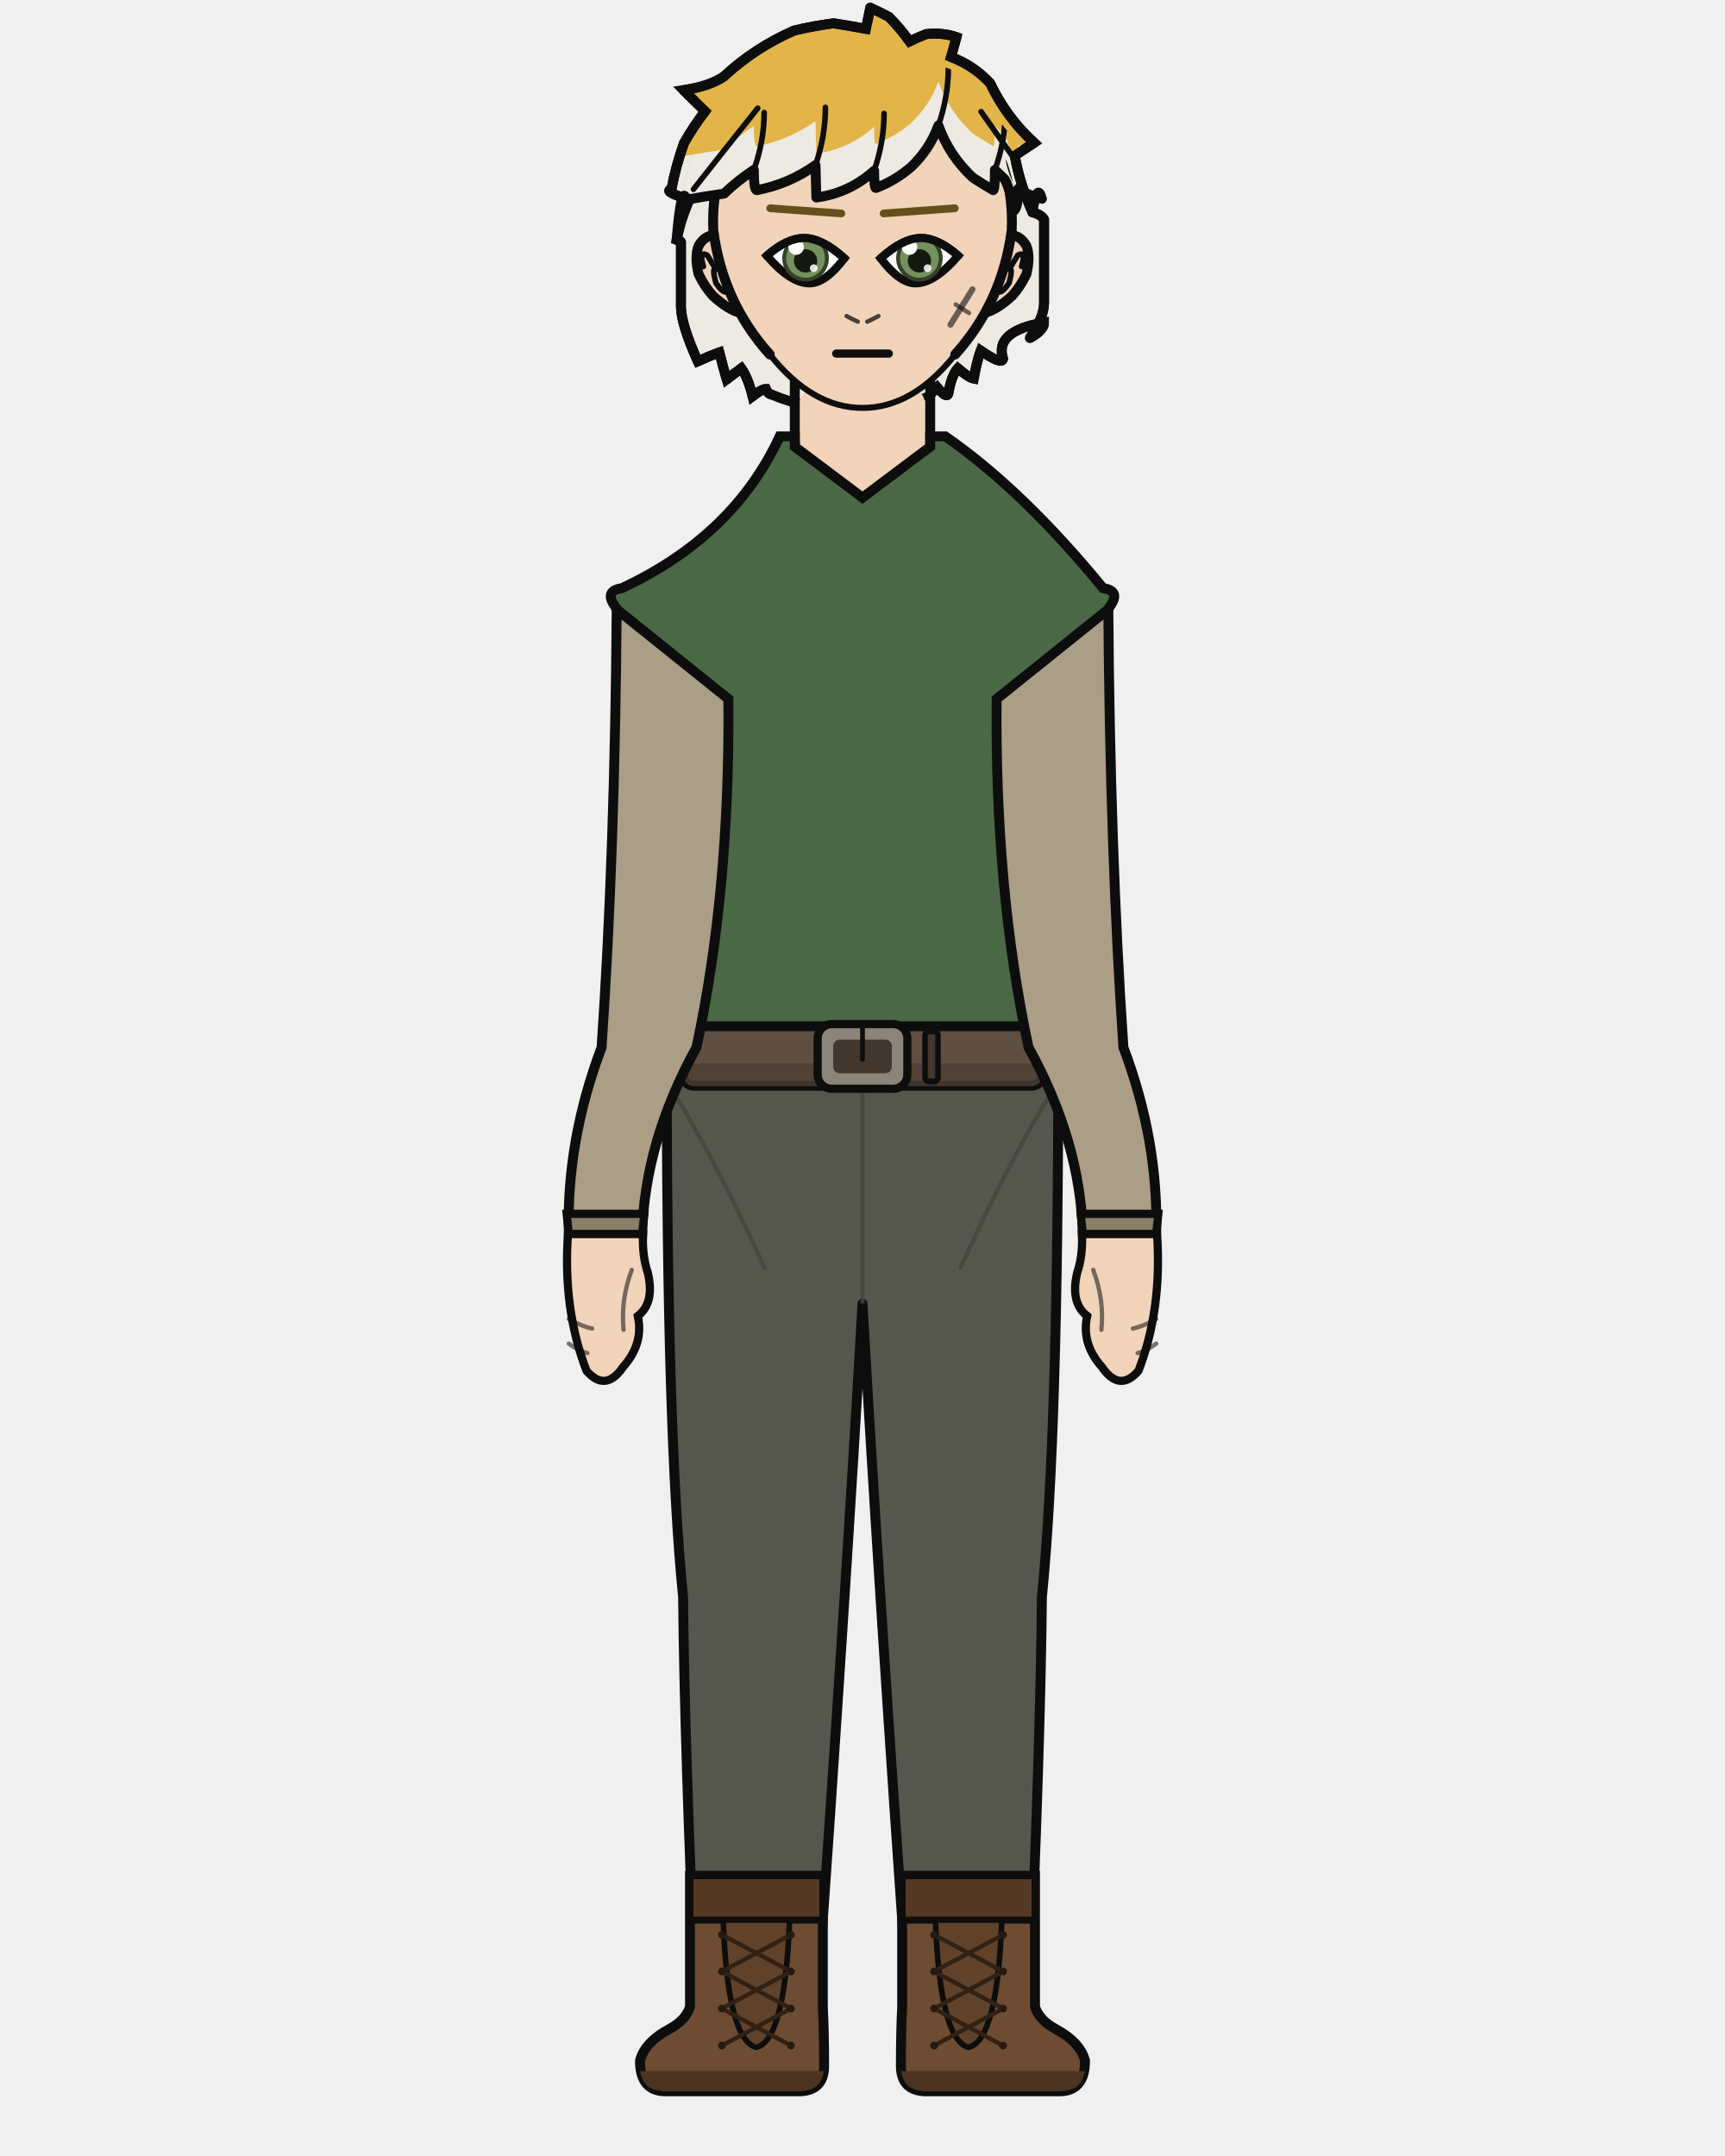
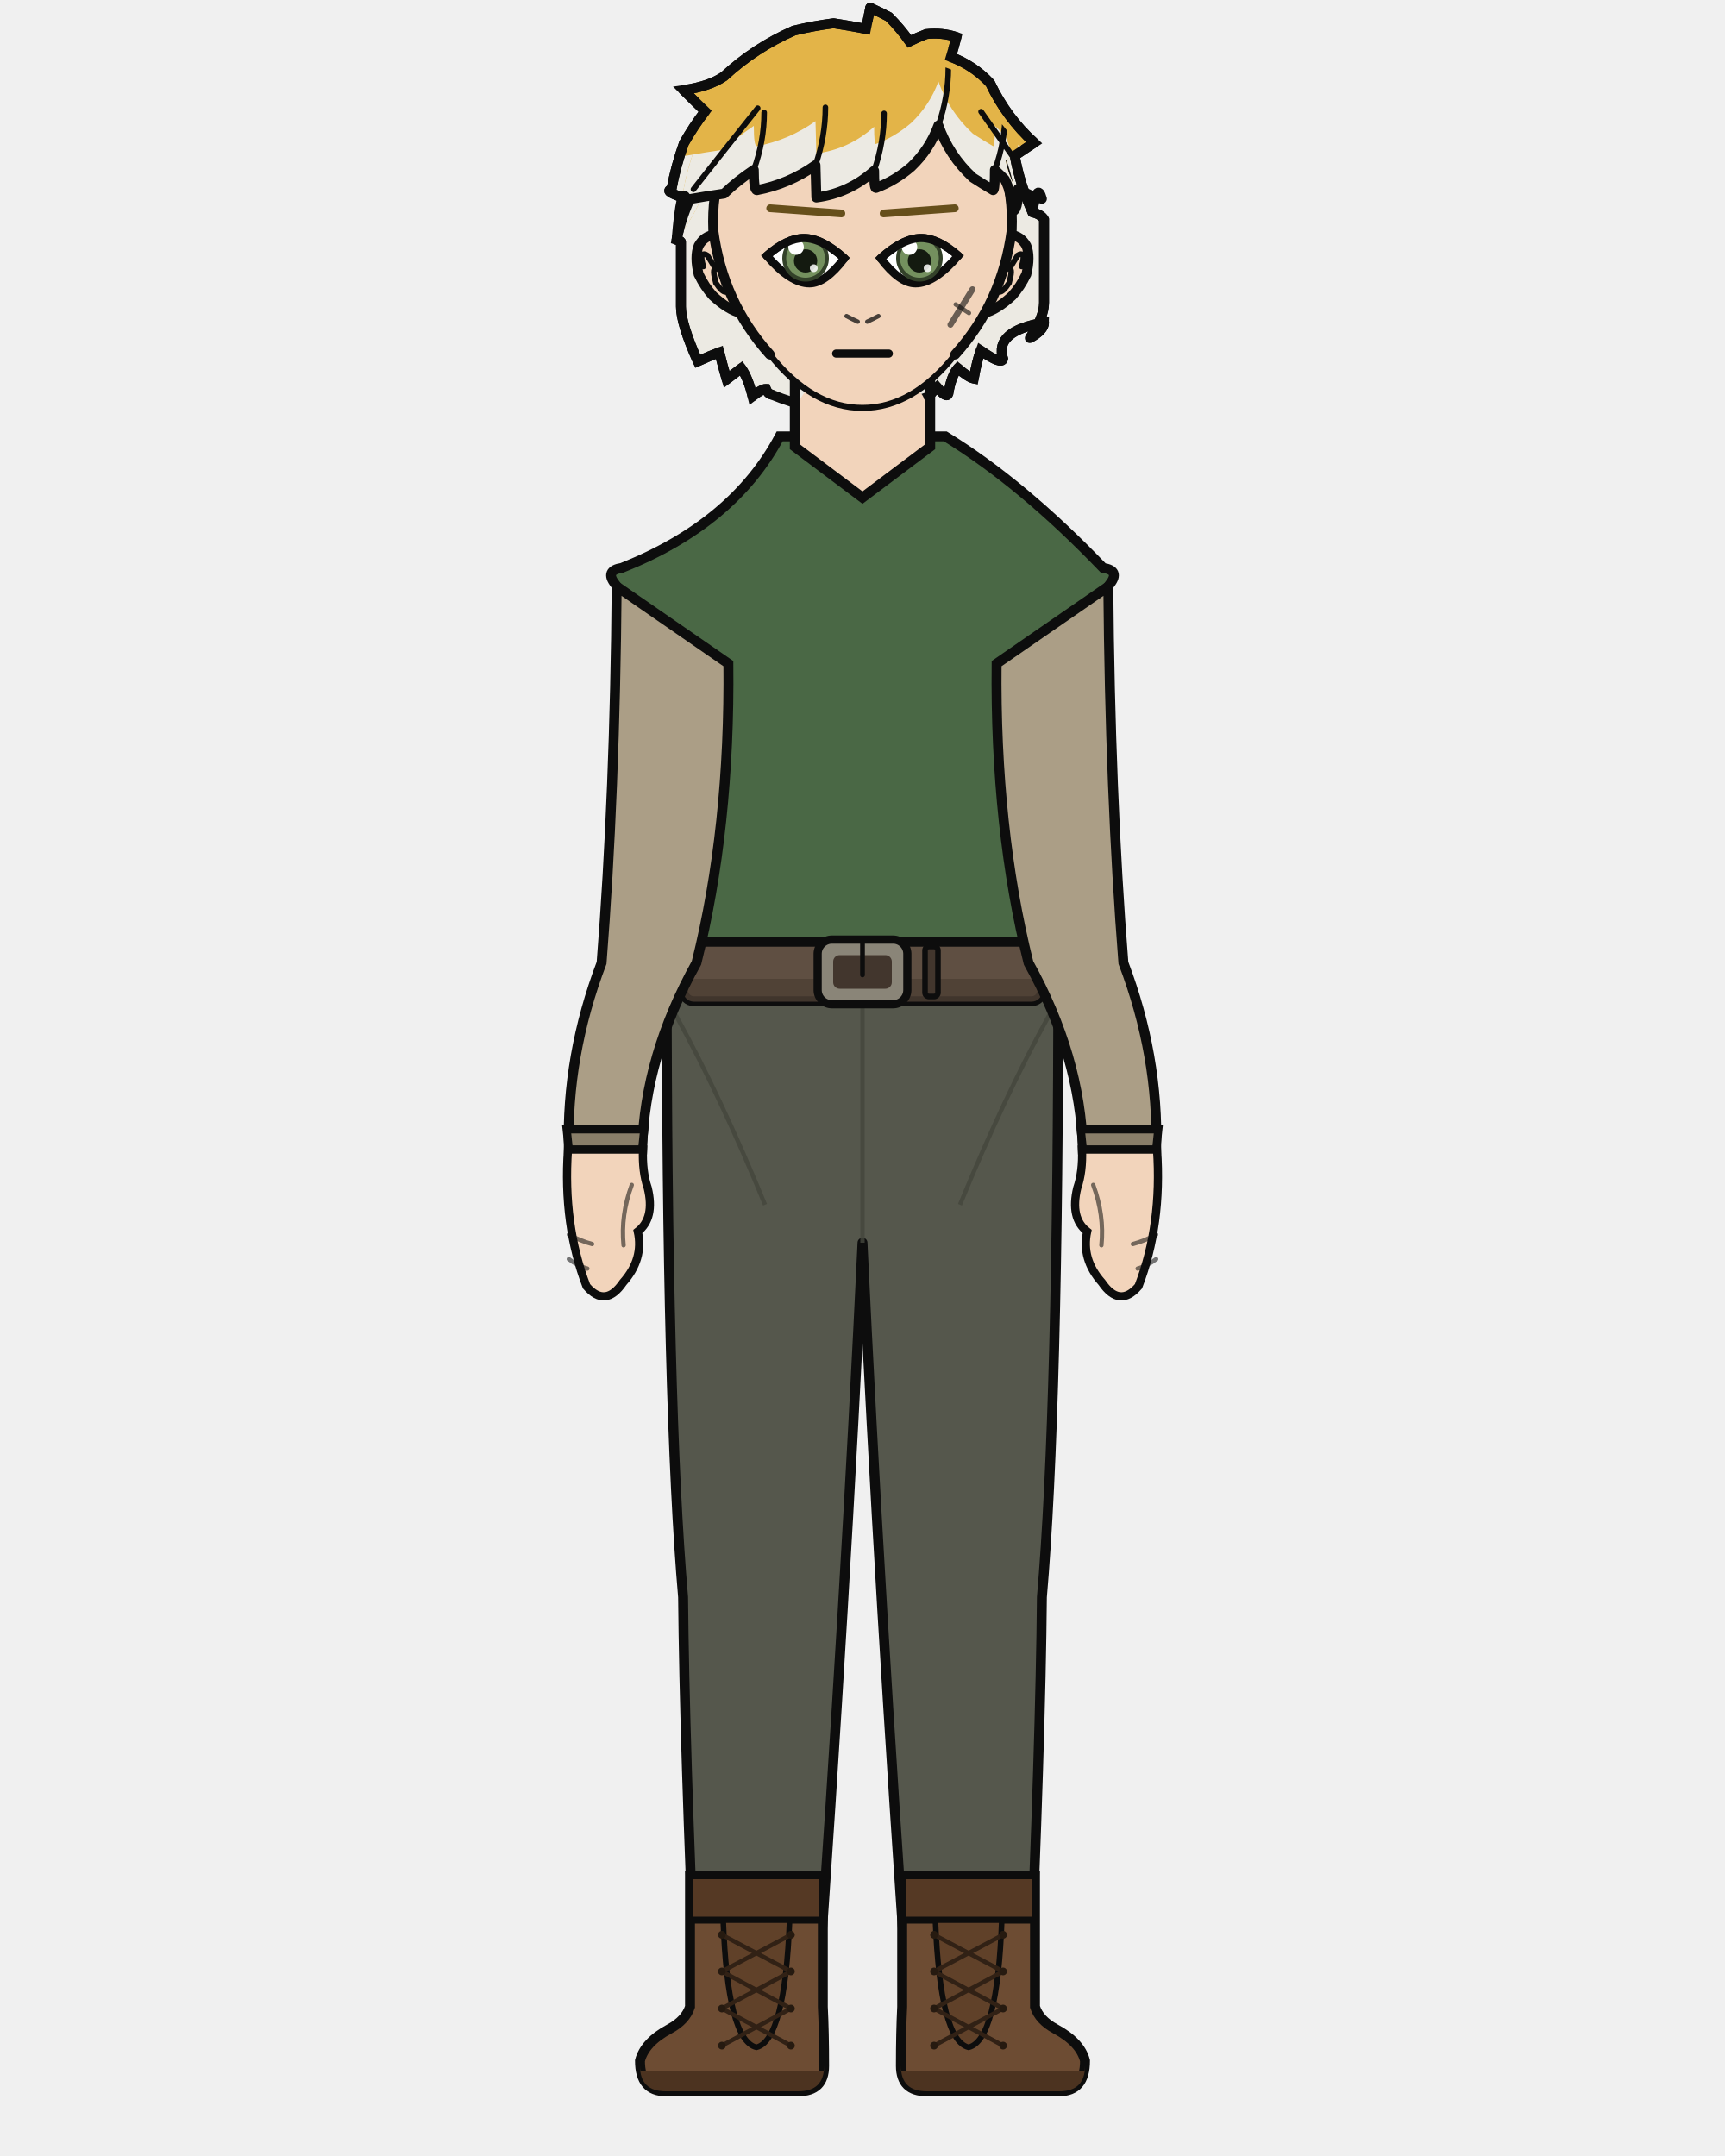
<svg xmlns="http://www.w3.org/2000/svg" width="400" height="500" viewBox="0 0 400 500">
  <defs>
    <clipPath id="hair-tips">
      <path d="M 147.0 36.1 Q 153.1 36.1 159.2 36.1 Q 163.7 35.3 167.9 34.7 Q 170.9 31.8 174.8 29.2 Q 174.8 33.9 175.5 33.9 Q 182.9 32.5 189.1 28.1 Q 189.2 31.9 189.3 35.6 Q 196.9 34.6 202.7 29.4 Q 202.7 33.4 203.1 33.4 Q 207.6 31.7 211.3 28.5 Q 215.6 24.4 217.6 18.9 Q 220.1 25.9 225.6 31.0 Q 227.9 32.5 230.3 33.9 Q 230.7 33.9 230.7 29.2 Q 231.9 30.3 233.0 31.4 Q 234.7 34.7 234.7 38.8 Q 236.1 38.8 236.1 33.6 Q 238.7 35.2 241.6 35.9 Q 247.3 35.9 253.0 35.9 Q 253.0 109.2 253.0 146.4 Q 200.0 146.4 147.0 146.4 Z" />
    </clipPath>
    <clipPath id="hair-front">
      <path d="M 156.9 55.6 Q 158.0 42.3 159.2 46.3 Q 163.7 45.5 167.9 44.9 Q 170.9 42.0 174.8 39.4 Q 174.8 44.1 175.5 44.1 Q 182.9 42.7 189.1 38.3 Q 189.2 42.1 189.3 45.8 Q 196.9 44.8 202.7 39.6 Q 202.7 43.6 203.1 43.6 Q 207.6 41.9 211.3 38.7 Q 215.6 34.6 217.6 29.1 Q 220.1 36.1 225.6 41.2 Q 227.9 42.7 230.3 44.1 Q 230.7 44.1 230.7 39.4 Q 231.9 40.5 233.0 41.6 Q 234.7 44.9 234.7 49.0 Q 236.1 49.0 236.1 43.8 Q 238.7 45.4 241.6 46.1 Q 240.5 42.1 239.4 49.2 Q 234.3 43.4 233.2 37.2 Q 235.3 35.8 237.4 34.3 Q 231.4 28.9 227.8 21.4 Q 224.2 17.4 219.2 15.6 Q 219.9 13.4 220.5 11.3 Q 217.3 10.3 213.9 10.6 Q 212.0 11.4 210.3 12.2 Q 208.3 9.4 205.7 6.8 Q 203.8 5.8 201.7 4.9 Q 201.2 7.2 200.8 9.5 Q 197.3 8.8 193.7 8.3 Q 189.3 8.8 185.0 9.9 Q 176.5 13.6 169.8 19.9 Q 166.7 22.0 161.0 22.9 Q 163.3 25.2 165.7 27.5 Q 163.2 30.8 161.1 34.4 Q 159.3 39.4 158.4 44.5 Q 156.4 44.9 162.3 46.7 Q 160.4 50.9 156.9 55.6 Z" />
    </clipPath>
  </defs>
  <path d="M 178.9 91.5 Q 178.0 91.3 177.6 90.2 Q 176.7 90.2 174.5 91.9 Q 173.5 87.7 171.9 85.4 Q 170.2 86.7 168.5 88.0 Q 167.5 84.5 166.8 81.7 Q 164.9 82.4 161.8 83.8 Q 157.9 75.1 157.9 71.1 Q 157.9 69.7 157.9 66.2 Q 157.9 66.8 157.9 67.4 Q 157.9 61.1 157.9 56.1 Q 157.9 55.9 156.9 55.6 Q 157.9 50.8 159.9 46.3 Q 153.6 44.4 155.7 43.9 Q 156.7 38.5 158.6 33.2 Q 160.8 29.3 163.5 25.8 Q 161.0 23.4 158.5 20.9 Q 164.6 20.0 167.9 17.7 Q 175.0 11.1 184.1 7.1 Q 188.6 6.0 193.3 5.4 Q 197.2 6.0 200.8 6.7 Q 201.3 4.2 201.8 1.8 Q 204.0 2.8 206.1 3.9 Q 208.8 6.6 210.9 9.6 Q 212.7 8.7 214.8 7.9 Q 218.5 7.5 221.8 8.6 Q 221.2 10.9 220.5 13.2 Q 225.8 15.2 229.6 19.3 Q 233.4 27.3 239.8 33.1 Q 237.5 34.6 235.3 36.1 Q 236.5 42.8 239.4 49.2 Q 241.5 49.8 242.1 50.9 Q 242.1 57.9 242.1 67.4 Q 242.1 68.8 242.1 70.2 Q 242.1 73.6 238.8 78.4 Q 242.1 76.6 242.1 74.8 Q 230.5 76.8 232.6 83.2 Q 232.3 84.7 227.4 81.3 Q 226.5 83.8 225.8 87.8 Q 224.5 87.5 222.1 85.4 Q 220.6 87.1 219.9 91.3 Q 219.5 92.5 217.3 89.8 Q 216.3 90.8 215.3 92.0 Q 197.1 99.0 178.9 91.5 Z" fill="#e3b448" />
  <path d="M 178.9 91.5 Q 178.0 91.3 177.6 90.2 Q 176.7 90.2 174.5 91.9 Q 173.5 87.7 171.9 85.4 Q 170.2 86.7 168.5 88.0 Q 167.5 84.5 166.8 81.7 Q 164.9 82.4 161.8 83.8 Q 157.9 75.1 157.9 71.1 Q 157.9 69.7 157.9 66.2 Q 157.9 66.8 157.9 67.4 Q 157.9 61.1 157.9 56.1 Q 157.9 55.9 156.9 55.6 Q 157.9 50.8 159.9 46.3 Q 153.6 44.4 155.7 43.9 Q 156.7 38.5 158.6 33.2 Q 160.8 29.3 163.5 25.8 Q 161.0 23.4 158.5 20.9 Q 164.6 20.0 167.9 17.7 Q 175.0 11.1 184.1 7.1 Q 188.6 6.0 193.3 5.4 Q 197.2 6.0 200.8 6.7 Q 201.3 4.2 201.8 1.8 Q 204.0 2.8 206.1 3.9 Q 208.8 6.6 210.9 9.6 Q 212.7 8.7 214.8 7.9 Q 218.5 7.5 221.8 8.6 Q 221.2 10.9 220.5 13.2 Q 225.8 15.2 229.6 19.3 Q 233.4 27.3 239.8 33.1 Q 237.5 34.6 235.3 36.1 Q 236.5 42.8 239.4 49.2 Q 241.5 49.8 242.1 50.9 Q 242.1 57.9 242.1 67.4 Q 242.1 68.8 242.1 70.2 Q 242.1 73.6 238.8 78.4 Q 242.1 76.6 242.1 74.8 Q 230.5 76.8 232.6 83.2 Q 232.3 84.7 227.4 81.3 Q 226.5 83.8 225.8 87.8 Q 224.5 87.5 222.1 85.4 Q 220.6 87.1 219.9 91.3 Q 219.5 92.5 217.3 89.8 Q 216.3 90.8 215.3 92.0 Q 197.1 99.0 178.9 91.5 Z" fill="#eceae3" clip-path="url(#hair-tips)" />
  <path d="M 178.9 91.5 Q 178.0 91.3 177.6 90.2 Q 176.7 90.2 174.5 91.9 Q 173.5 87.7 171.9 85.4 Q 170.2 86.7 168.5 88.0 Q 167.5 84.5 166.8 81.7 Q 164.9 82.4 161.8 83.8 Q 157.9 75.1 157.9 71.1 Q 157.9 69.7 157.9 66.2 Q 157.9 66.8 157.9 67.4 Q 157.9 61.1 157.9 56.1 Q 157.9 55.9 156.9 55.6 Q 157.9 50.8 159.9 46.3 Q 153.6 44.4 155.7 43.9 Q 156.7 38.5 158.6 33.2 Q 160.8 29.3 163.5 25.8 Q 161.0 23.4 158.5 20.9 Q 164.6 20.0 167.9 17.7 Q 175.0 11.1 184.1 7.1 Q 188.6 6.0 193.3 5.4 Q 197.2 6.0 200.8 6.7 Q 201.3 4.2 201.8 1.8 Q 204.0 2.8 206.1 3.9 Q 208.8 6.6 210.9 9.6 Q 212.7 8.7 214.8 7.9 Q 218.5 7.5 221.8 8.6 Q 221.2 10.9 220.5 13.2 Q 225.8 15.2 229.6 19.3 Q 233.4 27.3 239.8 33.1 Q 237.5 34.6 235.3 36.1 Q 236.5 42.8 239.4 49.2 Q 241.5 49.8 242.1 50.9 Q 242.1 57.9 242.1 67.4 Q 242.1 68.8 242.1 70.2 Q 242.1 73.6 238.8 78.4 Q 242.1 76.6 242.1 74.8 Q 230.5 76.8 232.6 83.2 Q 232.3 84.7 227.4 81.3 Q 226.5 83.8 225.8 87.8 Q 224.5 87.5 222.1 85.4 Q 220.6 87.1 219.9 91.3 Q 219.5 92.5 217.3 89.8 Q 216.3 90.8 215.3 92.0 Q 197.1 99.0 178.9 91.5 Z" fill="none" stroke="#0d0d0d" stroke-width="2.3" stroke-linecap="round" stroke-linejoin="round" />
  <rect x="184.3" y="86.7" width="31.4" height="34.1" rx="11.0" fill="#f2d4bb" />
  <line x1="184.3" y1="86.7" x2="184.3" y2="120.9" stroke="#0d0d0d" stroke-width="2.3" />
  <line x1="215.7" y1="86.7" x2="215.7" y2="120.9" stroke="#0d0d0d" stroke-width="2.3" />
-   <path d="M 154.6 245.0 L 245.4 245.0 Q 245.4 332.8 241.6 370.4 Q 241.3 403.7 238.6 465.4 L 210.6 465.4 Q 203.9 370.4 200.0 302.3 Q 196.1 370.4 189.4 465.4 L 161.4 465.4 Q 158.7 403.7 158.4 370.4 Q 154.6 332.8 154.6 245.0 Z" fill="#55574c" stroke="#0d0d0d" stroke-width="2.3" stroke-linejoin="round" />
-   <line x1="200.0" y1="251.9" x2="200.0" y2="302.3" stroke="#44463c" stroke-width="1.0" opacity="0.8" />
-   <path d="M 156.7 254.1 Q 167.1 271.4 177.4 294.3" fill="none" stroke="#44463c" stroke-width="1.0" opacity="0.8" />
-   <path d="M 243.3 254.1 Q 232.9 271.4 222.6 294.3" fill="none" stroke="#44463c" stroke-width="1.0" opacity="0.8" />
+   <path d="M 154.6 225.3 L 245.4 225.3 Q 245.4 326.9 241.6 370.4 Q 241.3 403.7 238.6 465.4 L 210.6 465.4 Q 203.9 370.4 200.0 288.2 Q 196.1 370.4 189.4 465.4 L 161.4 465.4 Q 158.7 403.7 158.4 370.4 Q 154.6 326.9 154.6 225.3 Z" fill="#55574c" stroke="#0d0d0d" stroke-width="2.3" stroke-linejoin="round" />
+   <line x1="200.0" y1="232.9" x2="200.0" y2="288.2" stroke="#44463c" stroke-width="1.0" opacity="0.8" />
+   <path d="M 156.7 235.4 Q 167.1 254.3 177.4 279.4" fill="none" stroke="#44463c" stroke-width="1.0" opacity="0.8" />
+   <path d="M 243.3 235.4 Q 232.9 254.3 222.6 279.4" fill="none" stroke="#44463c" stroke-width="1.0" opacity="0.8" />
  <path d="M 190.8 435.0 L 190.8 465.4 Q 191.1 471.3 191.1 479.1 Q 191.1 485.0 185.1 485.0 L 154.4 485.0 Q 148.4 485.0 148.4 477.9 Q 149.5 473.6 155.3 470.5 Q 159.0 468.5 160.0 465.4 L 160.0 435.0 Z" fill="#6d4c33" stroke="#0d0d0d" stroke-width="2.3" />
  <path d="M 191.1 480.3 L 148.4 480.3 L 148.4 479.1 Q 148.4 485.0 154.4 485.0 L 185.1 485.0 Q 191.1 485.0 191.1 479.1 Z" fill="#4c3320" />
  <rect x="160.0" y="435.0" width="30.8" height="10.3" fill="#553924" stroke="#0d0d0d" stroke-width="1.6" />
  <path d="M 167.7 445.3 L 183.1 445.3 Q 182.0 473.2 175.4 474.8 Q 168.7 473.2 167.7 445.3 Z" fill="#604129" stroke="#0d0d0d" stroke-width="1.3" />
  <line x1="183.4" y1="448.7" x2="167.4" y2="457.2" stroke="#312115" stroke-width="1.0" stroke-linecap="round" />
  <line x1="167.4" y1="448.7" x2="183.4" y2="457.2" stroke="#312115" stroke-width="1.0" stroke-linecap="round" />
  <line x1="183.4" y1="457.2" x2="167.4" y2="465.8" stroke="#312115" stroke-width="1.0" stroke-linecap="round" />
  <line x1="167.4" y1="457.2" x2="183.4" y2="465.8" stroke="#312115" stroke-width="1.0" stroke-linecap="round" />
  <line x1="183.4" y1="465.8" x2="167.4" y2="474.4" stroke="#312115" stroke-width="1.0" stroke-linecap="round" />
  <line x1="167.4" y1="465.8" x2="183.4" y2="474.4" stroke="#312115" stroke-width="1.0" stroke-linecap="round" />
  <circle cx="167.4" cy="448.7" r="0.9" fill="#261a10" />
  <circle cx="183.4" cy="448.7" r="0.9" fill="#261a10" />
  <circle cx="167.4" cy="457.2" r="0.9" fill="#261a10" />
  <circle cx="183.4" cy="457.2" r="0.9" fill="#261a10" />
  <circle cx="167.4" cy="465.8" r="0.9" fill="#261a10" />
  <circle cx="183.4" cy="465.8" r="0.9" fill="#261a10" />
  <circle cx="167.4" cy="474.4" r="0.9" fill="#261a10" />
  <circle cx="183.4" cy="474.4" r="0.9" fill="#261a10" />
  <path d="M 209.2 435.0 L 209.2 465.4 Q 208.9 471.3 208.9 479.1 Q 208.9 485.0 214.9 485.0 L 245.6 485.0 Q 251.6 485.0 251.6 477.9 Q 250.5 473.6 244.7 470.5 Q 241.0 468.5 240.0 465.4 L 240.0 435.0 Z" fill="#6d4c33" stroke="#0d0d0d" stroke-width="2.3" />
  <path d="M 208.9 480.3 L 251.6 480.3 L 251.6 479.1 Q 251.6 485.0 245.6 485.0 L 214.9 485.0 Q 208.9 485.0 208.9 479.1 Z" fill="#4c3320" />
  <rect x="209.2" y="435.0" width="30.8" height="10.3" fill="#553924" stroke="#0d0d0d" stroke-width="1.6" />
  <path d="M 216.9 445.3 L 232.3 445.3 Q 231.3 473.2 224.6 474.8 Q 218.0 473.2 216.9 445.3 Z" fill="#604129" stroke="#0d0d0d" stroke-width="1.3" />
  <line x1="232.6" y1="448.7" x2="216.6" y2="457.2" stroke="#312115" stroke-width="1.0" stroke-linecap="round" />
  <line x1="216.6" y1="448.7" x2="232.6" y2="457.2" stroke="#312115" stroke-width="1.0" stroke-linecap="round" />
  <line x1="232.6" y1="457.2" x2="216.6" y2="465.8" stroke="#312115" stroke-width="1.0" stroke-linecap="round" />
  <line x1="216.6" y1="457.2" x2="232.6" y2="465.8" stroke="#312115" stroke-width="1.0" stroke-linecap="round" />
  <line x1="232.6" y1="465.8" x2="216.6" y2="474.4" stroke="#312115" stroke-width="1.0" stroke-linecap="round" />
  <line x1="216.6" y1="465.8" x2="232.6" y2="474.4" stroke="#312115" stroke-width="1.0" stroke-linecap="round" />
  <circle cx="216.6" cy="448.7" r="0.9" fill="#261a10" />
  <circle cx="232.6" cy="448.7" r="0.9" fill="#261a10" />
  <circle cx="216.6" cy="457.2" r="0.9" fill="#261a10" />
  <circle cx="232.6" cy="457.2" r="0.9" fill="#261a10" />
  <circle cx="216.6" cy="465.8" r="0.9" fill="#261a10" />
  <circle cx="232.6" cy="465.8" r="0.9" fill="#261a10" />
  <circle cx="216.6" cy="474.4" r="0.9" fill="#261a10" />
  <circle cx="232.6" cy="474.4" r="0.9" fill="#261a10" />
-   <path d="M 180.8 101.2 Q 170.1 124.3 144.2 136.4 Q 140.2 137.0 142.4 140.3 L 156.5 162.1 Q 156.5 206.5 159.6 242.9 Q 159.2 244.0 159.2 245.0 L 240.8 245.0 Q 240.8 244.0 240.4 242.9 Q 243.5 206.5 243.5 162.1 L 257.6 140.3 Q 259.8 137.0 255.8 136.4 Q 237.1 113.6 219.2 101.2 L 215.7 101.2 L 215.7 103.6 L 200.0 115.4 L 184.3 103.6 L 184.3 101.2 Z" fill="#4a6845" stroke="#0d0d0d" stroke-width="2.3" />
-   <rect x="158.4" y="238.0" width="83.3" height="13.8" rx="2.5" fill="#5f4f42" stroke="#0d0d0d" stroke-width="2.3" />
-   <rect x="158.4" y="246.6" width="83.3" height="5.3" rx="2.5" fill="#4c3e33" opacity="0.8" />
-   <rect x="189.6" y="237.5" width="20.8" height="15.0" rx="3.3" fill="#8a8578" stroke="#0d0d0d" stroke-width="1.9" />
-   <rect x="193.2" y="241.1" width="13.6" height="7.8" rx="1.5" fill="#42362d" />
-   <line x1="200.0" y1="237.5" x2="200.0" y2="245.7" stroke="#0d0d0d" stroke-width="1.1" stroke-linecap="round" />
-   <rect x="214.5" y="239.2" width="3.0" height="11.6" rx="0.9" fill="#42362d" stroke="#0d0d0d" stroke-width="1.3" />
-   <path d="M 168.9 162.1 L 143.0 141.3 Q 142.6 197.2 139.5 242.9 Q 131.3 264.6 131.9 286.2 L 148.9 286.2 Q 149.5 264.6 161.5 242.9 Q 169.3 206.5 168.9 162.1 Z" fill="#ab9e86" stroke="#0d0d0d" stroke-width="2.3" />
-   <path d="M 131.4 281.5 L 149.4 281.5 L 148.9 286.2 L 131.9 286.2 Z" fill="#897e69" stroke="#0d0d0d" stroke-width="1.9" />
-   <path d="M 131.7 286.2 Q 130.5 303.7 136.0 317.9 Q 140.4 323.0 144.5 317.0 Q 149.3 311.6 147.9 305.2 Q 151.9 302.1 150.2 295.1 Q 148.9 291.3 149.1 286.2 Z" fill="#f2d4bb" stroke="#0d0d0d" stroke-width="1.9" />
-   <path d="M 146.5 294.5 Q 143.9 301.4 144.6 308.4" fill="none" stroke="#0d0d0d" stroke-width="1.0" opacity="0.55" stroke-linecap="round" />
-   <path d="M 131.9 305.9 Q 134.6 307.5 137.3 308.1" fill="none" stroke="#0d0d0d" stroke-width="1.0" opacity="0.55" stroke-linecap="round" />
-   <path d="M 131.9 311.6 Q 134.0 313.2 136.2 313.8" fill="none" stroke="#0d0d0d" stroke-width="1.0" opacity="0.55" stroke-linecap="round" />
-   <path d="M 231.1 162.1 L 257.0 141.3 Q 257.4 197.2 260.5 242.9 Q 268.7 264.6 268.1 286.2 L 251.1 286.2 Q 250.5 264.6 238.5 242.9 Q 230.7 206.5 231.1 162.1 Z" fill="#ab9e86" stroke="#0d0d0d" stroke-width="2.3" />
-   <path d="M 250.6 281.5 L 268.6 281.5 L 268.1 286.2 L 251.1 286.2 Z" fill="#897e69" stroke="#0d0d0d" stroke-width="1.9" />
-   <path d="M 268.3 286.2 Q 269.5 303.7 264.0 317.9 Q 259.6 323.0 255.5 317.0 Q 250.7 311.6 252.1 305.2 Q 248.1 302.1 249.8 295.1 Q 251.1 291.3 250.9 286.2 Z" fill="#f2d4bb" stroke="#0d0d0d" stroke-width="1.9" />
-   <path d="M 253.5 294.5 Q 256.1 301.4 255.4 308.4" fill="none" stroke="#0d0d0d" stroke-width="1.0" opacity="0.55" stroke-linecap="round" />
-   <path d="M 268.1 305.9 Q 265.4 307.5 262.7 308.1" fill="none" stroke="#0d0d0d" stroke-width="1.0" opacity="0.55" stroke-linecap="round" />
-   <path d="M 268.1 311.6 Q 266.0 313.2 263.8 313.8" fill="none" stroke="#0d0d0d" stroke-width="1.0" opacity="0.55" stroke-linecap="round" />
+   <path d="M 180.8 101.2 Q 170.1 121.4 144.2 131.7 Q 140.2 132.3 142.6 135.4 L 156.5 153.9 Q 156.5 192.0 159.6 223.3 Q 159.2 224.4 159.2 225.3 L 240.8 225.3 Q 240.8 224.4 240.4 223.3 Q 243.5 192.0 243.5 153.9 L 257.4 135.4 Q 259.8 132.3 255.8 131.7 Q 237.1 112.2 219.2 101.2 L 215.7 101.2 L 215.7 103.6 L 200.0 115.4 L 184.3 103.6 L 184.3 101.2 Z" fill="#4a6845" stroke="#0d0d0d" stroke-width="2.3" />
+   <rect x="158.4" y="218.4" width="83.3" height="13.8" rx="2.5" fill="#5f4f42" stroke="#0d0d0d" stroke-width="2.3" />
+   <rect x="158.4" y="227.0" width="83.3" height="5.3" rx="2.5" fill="#4c3e33" opacity="0.8" />
+   <rect x="189.6" y="217.9" width="20.8" height="15.0" rx="3.3" fill="#8a8578" stroke="#0d0d0d" stroke-width="1.9" />
+   <rect x="193.2" y="221.5" width="13.6" height="7.8" rx="1.5" fill="#42362d" />
+   <line x1="200.0" y1="217.9" x2="200.0" y2="226.1" stroke="#0d0d0d" stroke-width="1.1" stroke-linecap="round" />
+   <rect x="214.5" y="219.5" width="3.0" height="11.6" rx="0.9" fill="#42362d" stroke="#0d0d0d" stroke-width="1.3" />
+   <path d="M 168.9 153.9 L 143.0 136.0 Q 142.6 184.0 139.5 223.3 Q 131.3 244.9 131.9 266.6 L 148.9 266.6 Q 149.5 244.9 161.5 223.3 Q 169.3 192.0 168.9 153.9 Z" fill="#ab9e86" stroke="#0d0d0d" stroke-width="2.3" />
+   <path d="M 131.4 261.9 L 149.4 261.9 L 148.9 266.6 L 131.9 266.6 Z" fill="#897e69" stroke="#0d0d0d" stroke-width="1.9" />
+   <path d="M 131.7 266.6 Q 130.5 284.0 136.0 298.3 Q 140.4 303.4 144.5 297.4 Q 149.3 292.0 147.9 285.6 Q 151.9 282.5 150.2 275.5 Q 148.9 271.7 149.1 266.6 Z" fill="#f2d4bb" stroke="#0d0d0d" stroke-width="1.9" />
+   <path d="M 146.5 274.8 Q 143.9 281.8 144.6 288.8" fill="none" stroke="#0d0d0d" stroke-width="1.0" opacity="0.55" stroke-linecap="round" />
+   <path d="M 131.9 286.3 Q 134.6 287.8 137.3 288.5" fill="none" stroke="#0d0d0d" stroke-width="1.0" opacity="0.55" stroke-linecap="round" />
+   <path d="M 131.9 292.0 Q 134.0 293.6 136.2 294.2" fill="none" stroke="#0d0d0d" stroke-width="1.0" opacity="0.55" stroke-linecap="round" />
+   <path d="M 231.1 153.9 L 257.0 136.0 Q 257.4 184.0 260.5 223.3 Q 268.7 244.9 268.1 266.6 L 251.1 266.6 Q 250.5 244.9 238.5 223.3 Q 230.7 192.0 231.1 153.9 Z" fill="#ab9e86" stroke="#0d0d0d" stroke-width="2.3" />
+   <path d="M 250.6 261.9 L 268.6 261.9 L 268.1 266.6 L 251.1 266.6 Z" fill="#897e69" stroke="#0d0d0d" stroke-width="1.9" />
+   <path d="M 268.3 266.6 Q 269.5 284.0 264.0 298.3 Q 259.6 303.4 255.5 297.4 Q 250.7 292.0 252.1 285.6 Q 248.1 282.5 249.8 275.5 Q 251.1 271.7 250.9 266.6 Z" fill="#f2d4bb" stroke="#0d0d0d" stroke-width="1.9" />
+   <path d="M 253.5 274.8 Q 256.1 281.8 255.4 288.8" fill="none" stroke="#0d0d0d" stroke-width="1.0" opacity="0.55" stroke-linecap="round" />
+   <path d="M 268.1 286.3 Q 265.4 287.8 262.7 288.5" fill="none" stroke="#0d0d0d" stroke-width="1.0" opacity="0.55" stroke-linecap="round" />
+   <path d="M 268.1 292.0 Q 266.0 293.6 263.8 294.2" fill="none" stroke="#0d0d0d" stroke-width="1.0" opacity="0.55" stroke-linecap="round" />
  <path d="M 165.6 54.5 Q 163.3 54.7 162.0 57.0 Q 161.0 59.5 162.0 63.6 Q 163.4 66.5 165.3 68.6 Q 168.9 71.9 171.8 72.6 Z" fill="#f2d4bb" />
  <path d="M 165.6 54.5 Q 163.3 54.7 162.0 57.0 Q 161.0 59.5 162.0 63.6 Q 163.4 66.5 165.3 68.6 Q 168.9 71.9 171.8 72.6" fill="none" stroke="#0d0d0d" stroke-width="2.3" stroke-linecap="round" />
  <path d="M 163.1 61.8 Q 162.5 59.8 162.8 59.1 Q 163.2 58.7 164.0 59.2 Q 164.9 60.6 165.9 62.3 Q 165.1 62.3 166.0 65.6 Q 167.4 67.7 168.2 67.7" fill="none" stroke="#0d0d0d" stroke-width="1.3" stroke-linecap="round" />
  <path d="M 234.4 54.5 Q 236.7 54.7 238.0 57.0 Q 239.0 59.5 238.0 63.6 Q 236.6 66.5 234.7 68.6 Q 231.1 71.9 228.2 72.6 Z" fill="#f2d4bb" />
  <path d="M 234.4 54.5 Q 236.7 54.7 238.0 57.0 Q 239.0 59.5 238.0 63.6 Q 236.6 66.5 234.7 68.6 Q 231.1 71.9 228.2 72.6" fill="none" stroke="#0d0d0d" stroke-width="2.3" stroke-linecap="round" />
  <path d="M 236.9 61.8 Q 237.5 59.8 237.2 59.1 Q 236.8 58.7 236.0 59.2 Q 235.1 60.6 234.1 62.3 Q 234.9 62.3 234.0 65.6 Q 232.6 67.7 231.8 67.7" fill="none" stroke="#0d0d0d" stroke-width="1.3" stroke-linecap="round" />
  <path d="M 200.0 14.1 Q 214.6 14.1 225.0 25.6 Q 235.3 37.1 234.6 53.4 Q 232.4 70.1 221.5 82.2 Q 211.7 94.6 200.0 94.6 Q 188.3 94.6 178.5 82.2 Q 167.6 70.1 165.4 53.4 Q 164.7 37.1 175.0 25.6 Q 185.4 14.1 200.0 14.1 Z" fill="#f2d4bb" />
  <path d="M 178.5 82.2 Q 167.6 70.1 165.4 53.4 Q 164.7 37.1 175.0 25.6 Q 185.4 14.1 200.0 14.1 Q 214.6 14.1 225.0 25.6 Q 235.3 37.1 234.6 53.4 Q 232.4 70.1 221.5 82.2" fill="none" stroke="#0d0d0d" stroke-width="2.3" stroke-linecap="round" />
  <path d="M 221.5 82.2 Q 211.7 94.6 200.0 94.6 Q 188.3 94.6 178.5 82.2" fill="none" stroke="#0d0d0d" stroke-width="1.4" stroke-linecap="round" />
  <line x1="195.1" y1="49.5" x2="178.6" y2="48.3" stroke="#664f1b" stroke-width="1.8" stroke-linecap="round" />
  <defs>
    <clipPath id="eye-l">
      <path d="M 195.8 59.9 Q 190.6 55.2 186.4 55.2 Q 182.5 55.2 177.8 59.3 Q 183.3 65.7 187.7 65.7 Q 191.4 65.7 195.8 59.9 Z" />
    </clipPath>
  </defs>
  <path d="M 195.8 59.9 Q 190.6 55.2 186.4 55.2 Q 182.5 55.2 177.8 59.3 Q 183.3 65.7 187.7 65.7 Q 191.4 65.7 195.8 59.9 Z" fill="white" stroke="#0d0d0d" stroke-width="1.9" />
  <g clip-path="url(#eye-l)">
    <circle cx="186.8" cy="59.9" r="5.4" fill="#334129" />
    <circle cx="186.8" cy="59.9" r="4.5" fill="#74905e" />
    <circle cx="186.8" cy="60.5" r="2.7" fill="#141a10" />
    <circle cx="184.6" cy="57.3" r="1.8" fill="white" />
    <circle cx="188.7" cy="62.2" r="0.9" fill="white" opacity="0.85" />
  </g>
  <path d="M 195.8 59.9 Q 190.6 55.2 186.4 55.2 Q 182.5 55.2 177.8 59.3" fill="none" stroke="#0d0d0d" stroke-width="1.9" stroke-linecap="round" />
  <line x1="204.9" y1="49.5" x2="221.4" y2="48.3" stroke="#664f1b" stroke-width="1.8" stroke-linecap="round" />
  <defs>
    <clipPath id="eye-r">
      <path d="M 204.2 59.9 Q 209.4 55.2 213.6 55.2 Q 217.5 55.2 222.2 59.3 Q 216.7 65.7 212.3 65.7 Q 208.6 65.7 204.2 59.9 Z" />
    </clipPath>
  </defs>
  <path d="M 204.2 59.9 Q 209.4 55.2 213.6 55.2 Q 217.5 55.2 222.2 59.3 Q 216.7 65.7 212.3 65.7 Q 208.6 65.7 204.2 59.9 Z" fill="white" stroke="#0d0d0d" stroke-width="1.9" />
  <g clip-path="url(#eye-r)">
    <circle cx="213.2" cy="59.9" r="5.4" fill="#334129" />
    <circle cx="213.2" cy="59.9" r="4.5" fill="#74905e" />
    <circle cx="213.2" cy="60.5" r="2.7" fill="#141a10" />
    <circle cx="210.9" cy="57.3" r="1.8" fill="white" />
    <circle cx="215.1" cy="62.2" r="0.9" fill="white" opacity="0.85" />
  </g>
  <path d="M 204.2 59.9 Q 209.4 55.2 213.6 55.2 Q 217.5 55.2 222.2 59.3" fill="none" stroke="#0d0d0d" stroke-width="1.9" stroke-linecap="round" />
  <path d="M 196.3 73.3 Q 197.6 74.0 198.9 74.6" fill="none" stroke="#0d0d0d" stroke-width="1.0" opacity="0.75" stroke-linecap="round" />
  <path d="M 203.7 73.3 Q 202.4 74.0 201.1 74.6" fill="none" stroke="#0d0d0d" stroke-width="1.0" opacity="0.75" stroke-linecap="round" />
  <path d="M 193.9 82.0 Q 200.0 82.0 206.1 82.0" fill="none" stroke="#0d0d0d" stroke-width="1.9" stroke-linecap="round" />
  <line x1="220.4" y1="75.3" x2="225.5" y2="67.1" stroke="#0d0d0d" stroke-width="1.4" stroke-linecap="round" opacity="0.6" />
  <line x1="221.6" y1="70.6" x2="224.7" y2="72.6" stroke="#0d0d0d" stroke-width="1.0" stroke-linecap="round" opacity="0.6" />
  <path d="M 156.9 55.6 Q 158.0 42.3 159.2 46.3 Q 163.7 45.5 167.9 44.9 Q 170.9 42.0 174.8 39.4 Q 174.8 44.1 175.5 44.1 Q 182.9 42.7 189.1 38.3 Q 189.2 42.1 189.3 45.8 Q 196.9 44.8 202.7 39.6 Q 202.7 43.6 203.1 43.6 Q 207.6 41.9 211.3 38.7 Q 215.6 34.6 217.6 29.1 Q 220.1 36.1 225.6 41.2 Q 227.9 42.7 230.3 44.1 Q 230.7 44.1 230.7 39.4 Q 231.9 40.5 233.0 41.6 Q 234.7 44.9 234.7 49.0 Q 236.1 49.0 236.1 43.8 Q 238.7 45.4 241.6 46.1 Q 240.5 42.1 239.4 49.2 Q 234.3 43.4 233.2 37.2 Q 235.3 35.8 237.4 34.3 Q 231.4 28.9 227.8 21.4 Q 224.2 17.4 219.2 15.6 Q 219.9 13.4 220.5 11.3 Q 217.3 10.3 213.9 10.6 Q 212.0 11.4 210.3 12.2 Q 208.3 9.4 205.7 6.8 Q 203.8 5.8 201.7 4.9 Q 201.2 7.2 200.8 9.5 Q 197.3 8.8 193.7 8.3 Q 189.3 8.8 185.0 9.9 Q 176.5 13.6 169.8 19.9 Q 166.7 22.0 161.0 22.9 Q 163.3 25.2 165.7 27.5 Q 163.2 30.8 161.1 34.4 Q 159.3 39.4 158.4 44.5 Q 156.4 44.9 162.3 46.7 Q 160.4 50.9 156.9 55.6 Z" fill="#e3b448" />
  <path d="M 156.9 55.6 Q 158.0 42.3 159.2 46.3 Q 163.7 45.5 167.9 44.9 Q 170.9 42.0 174.8 39.4 Q 174.8 44.1 175.5 44.1 Q 182.9 42.7 189.1 38.3 Q 189.2 42.1 189.3 45.8 Q 196.9 44.8 202.7 39.6 Q 202.7 43.6 203.1 43.6 Q 207.6 41.9 211.3 38.7 Q 215.6 34.6 217.6 29.1 Q 220.1 36.1 225.6 41.2 Q 227.9 42.7 230.3 44.1 Q 230.7 44.1 230.7 39.4 Q 231.9 40.5 233.0 41.6 Q 234.7 44.9 234.7 49.0 Q 236.1 49.0 236.1 43.8 Q 238.7 45.4 241.6 46.1 Q 240.5 42.1 239.4 49.2 Q 234.3 43.4 233.2 37.2 Q 235.3 35.8 237.4 34.3 Q 231.4 28.9 227.8 21.4 Q 224.2 17.4 219.2 15.6 Q 219.9 13.4 220.5 11.3 Q 217.3 10.3 213.9 10.6 Q 212.0 11.4 210.3 12.2 Q 208.3 9.4 205.7 6.8 Q 203.8 5.8 201.7 4.9 Q 201.2 7.2 200.8 9.5 Q 197.3 8.8 193.7 8.3 Q 189.3 8.8 185.0 9.9 Q 176.5 13.6 169.8 19.9 Q 166.7 22.0 161.0 22.9 Q 163.3 25.2 165.7 27.5 Q 163.2 30.8 161.1 34.4 Q 159.3 39.4 158.4 44.5 Q 156.4 44.9 162.3 46.7 Q 160.4 50.9 156.9 55.6 Z" fill="#eceae3" clip-path="url(#hair-tips)" />
  <path d="M 156.9 55.6 Q 158.0 42.3 159.2 46.3 Q 163.7 45.5 167.9 44.9 Q 170.9 42.0 174.8 39.4 Q 174.8 44.1 175.5 44.1 Q 182.9 42.7 189.1 38.3 Q 189.2 42.1 189.3 45.8 Q 196.9 44.8 202.7 39.6 Q 202.7 43.6 203.1 43.6 Q 207.6 41.9 211.3 38.7 Q 215.6 34.6 217.6 29.1 Q 220.1 36.1 225.6 41.2 Q 227.9 42.7 230.3 44.1 Q 230.7 44.1 230.7 39.4 Q 231.9 40.5 233.0 41.6 Q 234.7 44.9 234.7 49.0 Q 236.1 49.0 236.1 43.8 Q 238.7 45.4 241.6 46.1 Q 240.5 42.1 239.4 49.2" fill="none" stroke="#0d0d0d" stroke-width="2.3" stroke-linecap="round" stroke-linejoin="round" />
  <path d="M 215.3 92.0 Q 216.3 90.8 217.3 89.8 Q 219.5 92.5 219.9 91.3 Q 220.6 87.1 222.1 85.4 Q 224.5 87.5 225.8 87.8 Q 226.5 83.8 227.4 81.3 Q 232.3 84.7 232.6 83.2 Q 230.5 76.8 242.1 74.8 Q 242.1 76.6 238.8 78.4 Q 242.1 73.6 242.1 70.2 Q 242.1 68.8 242.1 67.4 Q 242.1 57.9 242.1 50.9 Q 241.5 49.8 239.4 49.2 Q 236.5 42.8 235.3 36.1 Q 237.5 34.6 239.8 33.1 Q 233.4 27.3 229.6 19.3 Q 225.8 15.2 220.5 13.2 Q 221.2 10.9 221.8 8.6 Q 218.5 7.5 214.8 7.9 Q 212.7 8.7 210.9 9.6 Q 208.8 6.6 206.1 3.9 Q 204.0 2.8 201.8 1.8" fill="none" stroke="#0d0d0d" stroke-width="2.3" stroke-linecap="round" />
  <path d="M 178.9 91.5 Q 178.0 91.3 177.6 90.2 Q 176.7 90.2 174.5 91.9 Q 173.5 87.7 171.9 85.4 Q 170.2 86.7 168.5 88.0 Q 167.5 84.5 166.8 81.7 Q 164.9 82.4 161.8 83.8 Q 157.9 75.1 157.9 71.1 Q 157.9 69.7 157.9 66.2 Q 157.9 66.8 157.9 67.4 Q 157.9 61.1 157.9 56.1 Q 157.9 55.9 156.9 55.6 Q 157.9 50.8 159.9 46.3 Q 153.6 44.4 155.7 43.9 Q 156.7 38.5 158.6 33.2 Q 160.8 29.3 163.5 25.8 Q 161.0 23.4 158.5 20.9 Q 164.6 20.0 167.9 17.7 Q 175.0 11.1 184.1 7.1 Q 188.6 6.0 193.3 5.4 Q 197.2 6.0 200.8 6.7 Q 201.3 4.2 201.8 1.8" fill="none" stroke="#0d0d0d" stroke-width="2.3" stroke-linecap="round" />
  <path d="M 174.8 39.4 Q 177.2 32.7 177.2 26.1" fill="none" stroke="#0d0d0d" stroke-width="1.3" stroke-linecap="round" clip-path="url(#hair-front)" />
  <path d="M 189.1 38.3 Q 191.4 31.6 191.4 24.9" fill="none" stroke="#0d0d0d" stroke-width="1.3" stroke-linecap="round" clip-path="url(#hair-front)" />
  <path d="M 202.7 39.6 Q 205.0 32.9 205.0 26.3" fill="none" stroke="#0d0d0d" stroke-width="1.3" stroke-linecap="round" clip-path="url(#hair-front)" />
  <path d="M 217.6 29.1 Q 219.9 22.4 219.9 15.8" fill="none" stroke="#0d0d0d" stroke-width="1.3" stroke-linecap="round" clip-path="url(#hair-front)" />
  <path d="M 230.7 39.4 Q 233.1 32.7 233.1 26.1" fill="none" stroke="#0d0d0d" stroke-width="1.3" stroke-linecap="round" clip-path="url(#hair-front)" />
  <path d="M 236.1 43.8 Q 238.4 37.2 238.4 30.5" fill="none" stroke="#0d0d0d" stroke-width="1.3" stroke-linecap="round" clip-path="url(#hair-front)" />
  <path d="M 175.7 25.1 Q 168.2 34.5 160.8 43.9" fill="none" stroke="#0d0d0d" stroke-width="1.3" stroke-linecap="round" clip-path="url(#hair-front)" />
  <path d="M 227.5 25.9 Q 234.1 35.3 240.8 44.7" fill="none" stroke="#0d0d0d" stroke-width="1.3" stroke-linecap="round" clip-path="url(#hair-front)" />
</svg>
